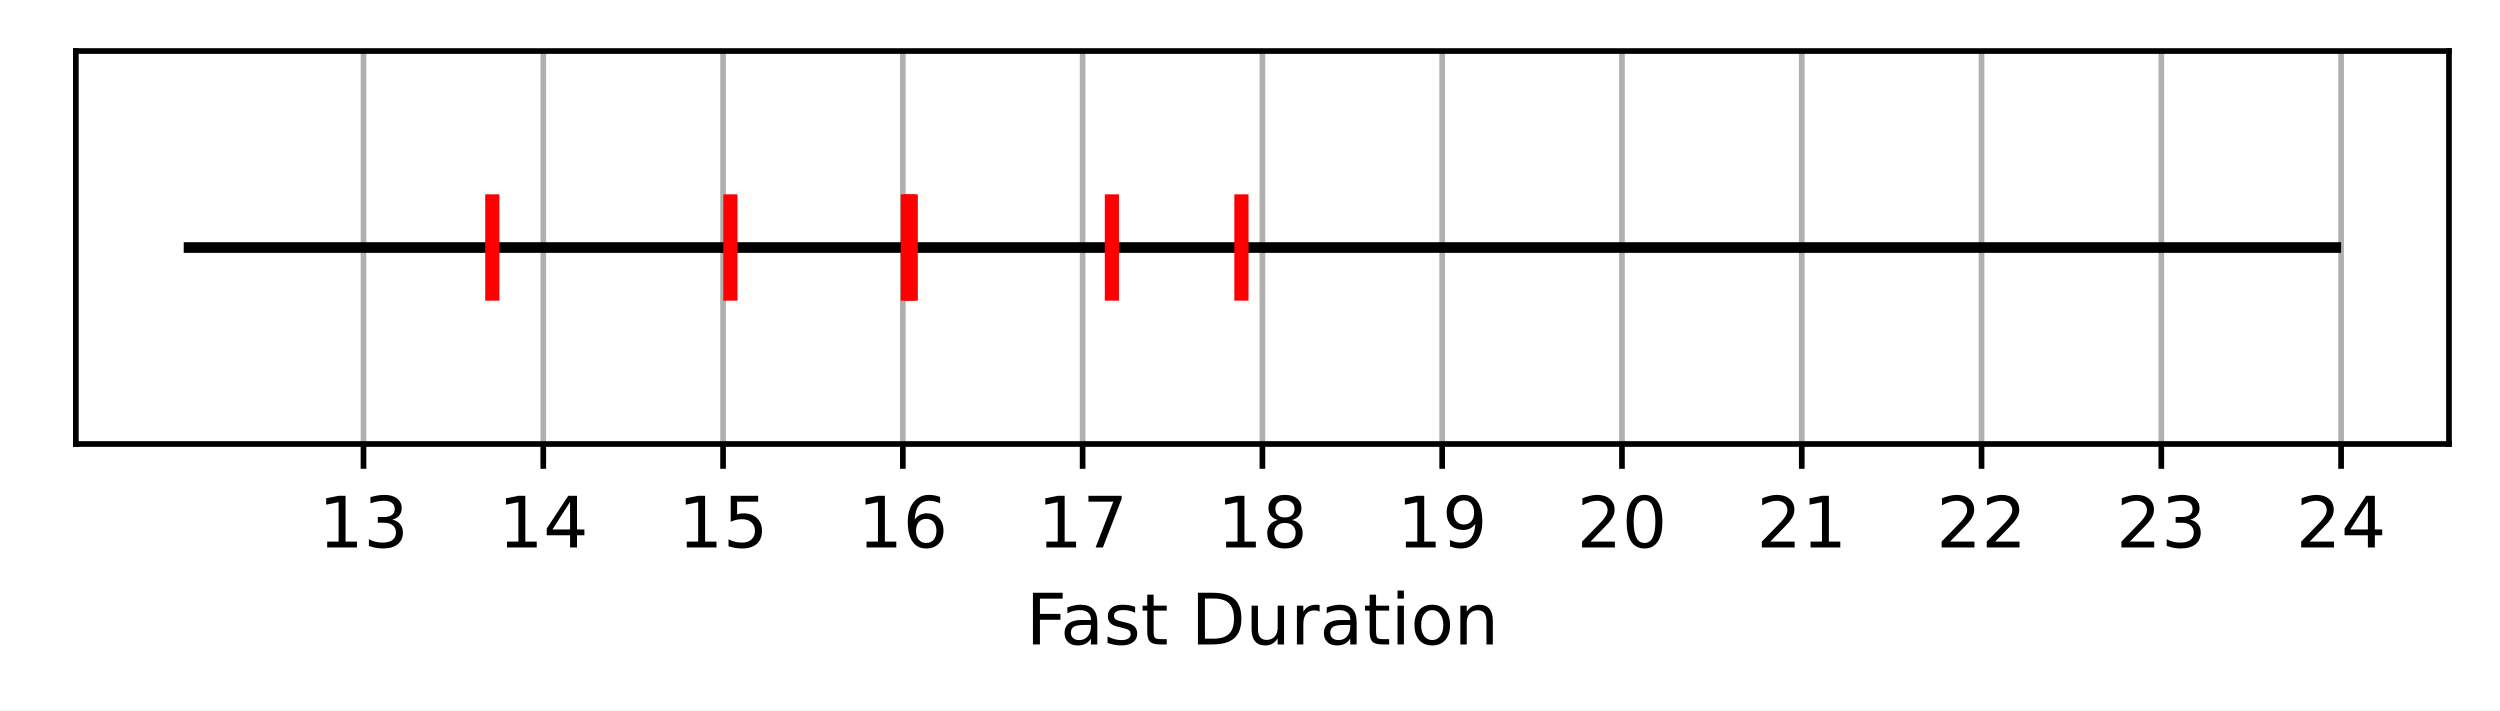
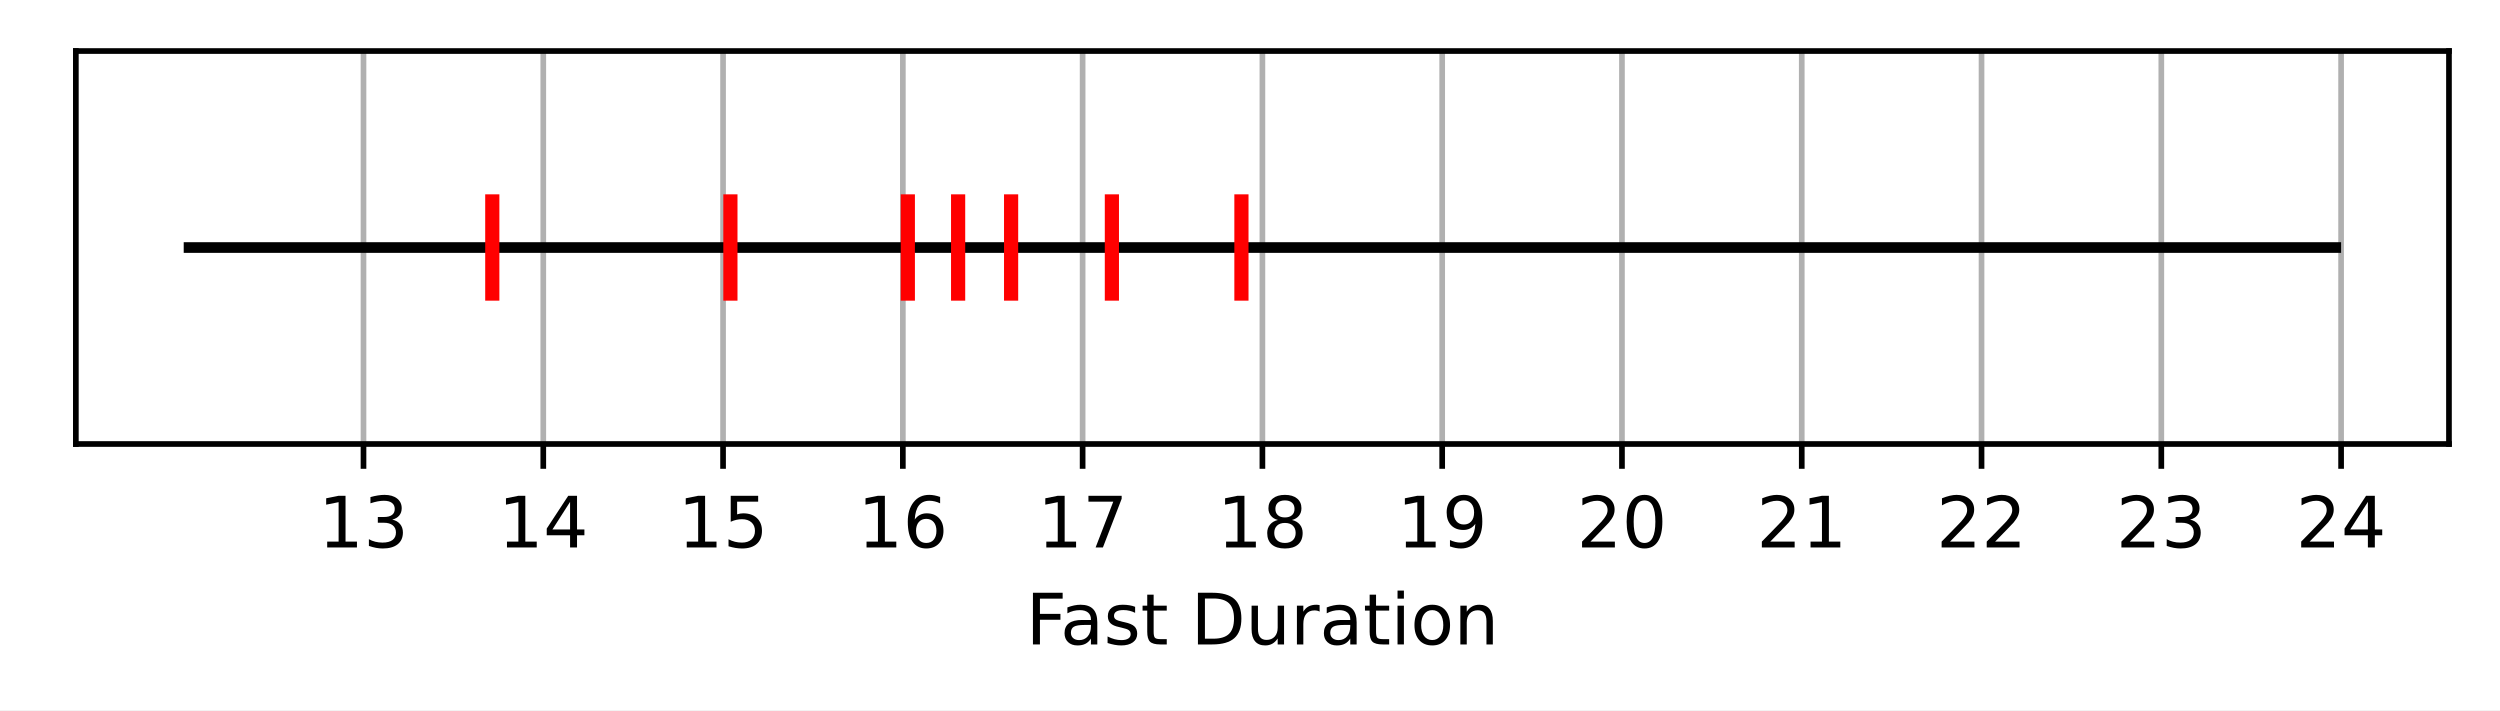
<svg xmlns="http://www.w3.org/2000/svg" xmlns:xlink="http://www.w3.org/1999/xlink" width="352.7pt" height="100.196pt" viewBox="0 0 352.7 100.196" version="1.1">
  <defs>
    <style type="text/css">*{stroke-linejoin: round; stroke-linecap: butt}</style>
  </defs>
  <g id="figure_1">
    <g id="patch_1">
      <path d="M 0 100.196  L 352.7 100.196  L 352.7 0  L 0 0  z " style="fill: #ffffff" />
    </g>
    <g id="axes_1">
      <g id="patch_2">
        <path d="M 10.7 62.64  L 345.5 62.64  L 345.5 7.2  L 10.7 7.2  z " style="fill: #ffffff" />
      </g>
      <g id="matplotlib.axis_1">
        <g id="xtick_1">
          <g id="line2d_1">
-             <path d="M 51.282 62.64  L 51.282 7.2  " clip-path="url(#p22bb72cb06)" style="fill: none; stroke: #b0b0b0; stroke-width: 0.8; stroke-linecap: square" />
+             <path d="M 51.282 62.64  L 51.282 7.2  " clip-path="url(#p19a2fb98a6)" style="fill: none; stroke: #b0b0b0; stroke-width: 0.8; stroke-linecap: square" />
          </g>
          <g id="line2d_2">
            <defs>
-               <path id="m835824dcfe" d="M 0 0  L 0 3.5  " style="stroke: #000000; stroke-width: 0.8" />
+               <path id="m333e14d06f" d="M 0 0  L 0 3.5  " style="stroke: #000000; stroke-width: 0.8" />
            </defs>
            <g>
-               <use xlink:href="#m835824dcfe" x="51.282" y="62.64" style="stroke: #000000; stroke-width: 0.8" />
+               <use xlink:href="#m333e14d06f" x="51.282" y="62.64" style="stroke: #000000; stroke-width: 0.8" />
            </g>
          </g>
          <g id="text_1">
            <g transform="translate(44.91932 77.23844)scale(0.1 -0.1)">
              <defs>
                <path id="DejaVuSans-31" d="M 794 531  L 1825 531  L 1825 4091  L 703 3866  L 703 4441  L 1819 4666  L 2450 4666  L 2450 531  L 3481 531  L 3481 0  L 794 0  L 794 531  z " transform="scale(0.015625)" />
                <path id="DejaVuSans-33" d="M 2597 2516  Q 3050 2419 3304 2112  Q 3559 1806 3559 1356  Q 3559 666 3084 287  Q 2609 -91 1734 -91  Q 1441 -91 1130 -33  Q 819 25 488 141  L 488 750  Q 750 597 1062 519  Q 1375 441 1716 441  Q 2309 441 2620 675  Q 2931 909 2931 1356  Q 2931 1769 2642 2001  Q 2353 2234 1838 2234  L 1294 2234  L 1294 2753  L 1863 2753  Q 2328 2753 2575 2939  Q 2822 3125 2822 3475  Q 2822 3834 2567 4026  Q 2313 4219 1838 4219  Q 1578 4219 1281 4162  Q 984 4106 628 3988  L 628 4550  Q 988 4650 1302 4700  Q 1616 4750 1894 4750  Q 2613 4750 3031 4423  Q 3450 4097 3450 3541  Q 3450 3153 3228 2886  Q 3006 2619 2597 2516  z " transform="scale(0.015625)" />
              </defs>
              <use xlink:href="#DejaVuSans-31" />
              <use xlink:href="#DejaVuSans-33" x="63.623" />
            </g>
          </g>
        </g>
        <g id="xtick_2">
          <g id="line2d_3">
-             <path d="M 76.645 62.64  L 76.645 7.2  " clip-path="url(#p22bb72cb06)" style="fill: none; stroke: #b0b0b0; stroke-width: 0.8; stroke-linecap: square" />
+             <path d="M 76.645 62.64  L 76.645 7.2  " clip-path="url(#p19a2fb98a6)" style="fill: none; stroke: #b0b0b0; stroke-width: 0.8; stroke-linecap: square" />
          </g>
          <g id="line2d_4">
            <g>
-               <use xlink:href="#m835824dcfe" x="76.645" y="62.64" style="stroke: #000000; stroke-width: 0.8" />
+               <use xlink:href="#m333e14d06f" x="76.645" y="62.64" style="stroke: #000000; stroke-width: 0.8" />
            </g>
          </g>
          <g id="text_2">
            <g transform="translate(70.28296 77.23844)scale(0.1 -0.1)">
              <defs>
                <path id="DejaVuSans-34" d="M 2419 4116  L 825 1625  L 2419 1625  L 2419 4116  z M 2253 4666  L 3047 4666  L 3047 1625  L 3713 1625  L 3713 1100  L 3047 1100  L 3047 0  L 2419 0  L 2419 1100  L 313 1100  L 313 1709  L 2253 4666  z " transform="scale(0.015625)" />
              </defs>
              <use xlink:href="#DejaVuSans-31" />
              <use xlink:href="#DejaVuSans-34" x="63.623" />
            </g>
          </g>
        </g>
        <g id="xtick_3">
          <g id="line2d_5">
-             <path d="M 102.009 62.64  L 102.009 7.2  " clip-path="url(#p22bb72cb06)" style="fill: none; stroke: #b0b0b0; stroke-width: 0.8; stroke-linecap: square" />
+             <path d="M 102.009 62.64  L 102.009 7.2  " clip-path="url(#p19a2fb98a6)" style="fill: none; stroke: #b0b0b0; stroke-width: 0.8; stroke-linecap: square" />
          </g>
          <g id="line2d_6">
            <g>
-               <use xlink:href="#m835824dcfe" x="102.009" y="62.64" style="stroke: #000000; stroke-width: 0.8" />
+               <use xlink:href="#m333e14d06f" x="102.009" y="62.64" style="stroke: #000000; stroke-width: 0.8" />
            </g>
          </g>
          <g id="text_3">
            <g transform="translate(95.64659 77.23844)scale(0.1 -0.1)">
              <defs>
                <path id="DejaVuSans-35" d="M 691 4666  L 3169 4666  L 3169 4134  L 1269 4134  L 1269 2991  Q 1406 3038 1543 3061  Q 1681 3084 1819 3084  Q 2600 3084 3056 2656  Q 3513 2228 3513 1497  Q 3513 744 3044 326  Q 2575 -91 1722 -91  Q 1428 -91 1123 -41  Q 819 9 494 109  L 494 744  Q 775 591 1075 516  Q 1375 441 1709 441  Q 2250 441 2565 725  Q 2881 1009 2881 1497  Q 2881 1984 2565 2268  Q 2250 2553 1709 2553  Q 1456 2553 1204 2497  Q 953 2441 691 2322  L 691 4666  z " transform="scale(0.015625)" />
              </defs>
              <use xlink:href="#DejaVuSans-31" />
              <use xlink:href="#DejaVuSans-35" x="63.623" />
            </g>
          </g>
        </g>
        <g id="xtick_4">
          <g id="line2d_7">
-             <path d="M 127.373 62.64  L 127.373 7.2  " clip-path="url(#p22bb72cb06)" style="fill: none; stroke: #b0b0b0; stroke-width: 0.8; stroke-linecap: square" />
+             <path d="M 127.373 62.64  L 127.373 7.2  " clip-path="url(#p19a2fb98a6)" style="fill: none; stroke: #b0b0b0; stroke-width: 0.8; stroke-linecap: square" />
          </g>
          <g id="line2d_8">
            <g>
-               <use xlink:href="#m835824dcfe" x="127.373" y="62.64" style="stroke: #000000; stroke-width: 0.8" />
+               <use xlink:href="#m333e14d06f" x="127.373" y="62.64" style="stroke: #000000; stroke-width: 0.8" />
            </g>
          </g>
          <g id="text_4">
            <g transform="translate(121.0102 77.23844)scale(0.1 -0.1)">
              <defs>
                <path id="DejaVuSans-36" d="M 2113 2584  Q 1688 2584 1439 2293  Q 1191 2003 1191 1497  Q 1191 994 1439 701  Q 1688 409 2113 409  Q 2538 409 2786 701  Q 3034 994 3034 1497  Q 3034 2003 2786 2293  Q 2538 2584 2113 2584  z M 3366 4563  L 3366 3988  Q 3128 4100 2886 4159  Q 2644 4219 2406 4219  Q 1781 4219 1451 3797  Q 1122 3375 1075 2522  Q 1259 2794 1537 2939  Q 1816 3084 2150 3084  Q 2853 3084 3261 2657  Q 3669 2231 3669 1497  Q 3669 778 3244 343  Q 2819 -91 2113 -91  Q 1303 -91 875 529  Q 447 1150 447 2328  Q 447 3434 972 4092  Q 1497 4750 2381 4750  Q 2619 4750 2861 4703  Q 3103 4656 3366 4563  z " transform="scale(0.015625)" />
              </defs>
              <use xlink:href="#DejaVuSans-31" />
              <use xlink:href="#DejaVuSans-36" x="63.623" />
            </g>
          </g>
        </g>
        <g id="xtick_5">
          <g id="line2d_9">
-             <path d="M 152.736 62.64  L 152.736 7.2  " clip-path="url(#p22bb72cb06)" style="fill: none; stroke: #b0b0b0; stroke-width: 0.8; stroke-linecap: square" />
+             <path d="M 152.736 62.64  L 152.736 7.2  " clip-path="url(#p19a2fb98a6)" style="fill: none; stroke: #b0b0b0; stroke-width: 0.8; stroke-linecap: square" />
          </g>
          <g id="line2d_10">
            <g>
-               <use xlink:href="#m835824dcfe" x="152.736" y="62.64" style="stroke: #000000; stroke-width: 0.8" />
+               <use xlink:href="#m333e14d06f" x="152.736" y="62.64" style="stroke: #000000; stroke-width: 0.8" />
            </g>
          </g>
          <g id="text_5">
            <g transform="translate(146.3739 77.23844)scale(0.1 -0.1)">
              <defs>
                <path id="DejaVuSans-37" d="M 525 4666  L 3525 4666  L 3525 4397  L 1831 0  L 1172 0  L 2766 4134  L 525 4134  L 525 4666  z " transform="scale(0.015625)" />
              </defs>
              <use xlink:href="#DejaVuSans-31" />
              <use xlink:href="#DejaVuSans-37" x="63.623" />
            </g>
          </g>
        </g>
        <g id="xtick_6">
          <g id="line2d_11">
-             <path d="M 178.1 62.64  L 178.1 7.2  " clip-path="url(#p22bb72cb06)" style="fill: none; stroke: #b0b0b0; stroke-width: 0.8; stroke-linecap: square" />
+             <path d="M 178.1 62.64  L 178.1 7.2  " clip-path="url(#p19a2fb98a6)" style="fill: none; stroke: #b0b0b0; stroke-width: 0.8; stroke-linecap: square" />
          </g>
          <g id="line2d_12">
            <g>
-               <use xlink:href="#m835824dcfe" x="178.1" y="62.64" style="stroke: #000000; stroke-width: 0.8" />
+               <use xlink:href="#m333e14d06f" x="178.1" y="62.64" style="stroke: #000000; stroke-width: 0.8" />
            </g>
          </g>
          <g id="text_6">
            <g transform="translate(171.7375 77.23844)scale(0.1 -0.1)">
              <defs>
                <path id="DejaVuSans-38" d="M 2034 2216  Q 1584 2216 1326 1975  Q 1069 1734 1069 1313  Q 1069 891 1326 650  Q 1584 409 2034 409  Q 2484 409 2743 651  Q 3003 894 3003 1313  Q 3003 1734 2745 1975  Q 2488 2216 2034 2216  z M 1403 2484  Q 997 2584 770 2862  Q 544 3141 544 3541  Q 544 4100 942 4425  Q 1341 4750 2034 4750  Q 2731 4750 3128 4425  Q 3525 4100 3525 3541  Q 3525 3141 3298 2862  Q 3072 2584 2669 2484  Q 3125 2378 3379 2068  Q 3634 1759 3634 1313  Q 3634 634 3220 271  Q 2806 -91 2034 -91  Q 1263 -91 848 271  Q 434 634 434 1313  Q 434 1759 690 2068  Q 947 2378 1403 2484  z M 1172 3481  Q 1172 3119 1398 2916  Q 1625 2713 2034 2713  Q 2441 2713 2670 2916  Q 2900 3119 2900 3481  Q 2900 3844 2670 4047  Q 2441 4250 2034 4250  Q 1625 4250 1398 4047  Q 1172 3844 1172 3481  z " transform="scale(0.015625)" />
              </defs>
              <use xlink:href="#DejaVuSans-31" />
              <use xlink:href="#DejaVuSans-38" x="63.623" />
            </g>
          </g>
        </g>
        <g id="xtick_7">
          <g id="line2d_13">
-             <path d="M 203.464 62.64  L 203.464 7.2  " clip-path="url(#p22bb72cb06)" style="fill: none; stroke: #b0b0b0; stroke-width: 0.8; stroke-linecap: square" />
+             <path d="M 203.464 62.64  L 203.464 7.2  " clip-path="url(#p19a2fb98a6)" style="fill: none; stroke: #b0b0b0; stroke-width: 0.8; stroke-linecap: square" />
          </g>
          <g id="line2d_14">
            <g>
-               <use xlink:href="#m835824dcfe" x="203.464" y="62.64" style="stroke: #000000; stroke-width: 0.8" />
+               <use xlink:href="#m333e14d06f" x="203.464" y="62.64" style="stroke: #000000; stroke-width: 0.8" />
            </g>
          </g>
          <g id="text_7">
            <g transform="translate(197.1011 77.23844)scale(0.1 -0.1)">
              <defs>
                <path id="DejaVuSans-39" d="M 703 97  L 703 672  Q 941 559 1184 500  Q 1428 441 1663 441  Q 2288 441 2617 861  Q 2947 1281 2994 2138  Q 2813 1869 2534 1725  Q 2256 1581 1919 1581  Q 1219 1581 811 2004  Q 403 2428 403 3163  Q 403 3881 828 4315  Q 1253 4750 1959 4750  Q 2769 4750 3195 4129  Q 3622 3509 3622 2328  Q 3622 1225 3098 567  Q 2575 -91 1691 -91  Q 1453 -91 1209 -44  Q 966 3 703 97  z M 1959 2075  Q 2384 2075 2632 2365  Q 2881 2656 2881 3163  Q 2881 3666 2632 3958  Q 2384 4250 1959 4250  Q 1534 4250 1286 3958  Q 1038 3666 1038 3163  Q 1038 2656 1286 2365  Q 1534 2075 1959 2075  z " transform="scale(0.015625)" />
              </defs>
              <use xlink:href="#DejaVuSans-31" />
              <use xlink:href="#DejaVuSans-39" x="63.623" />
            </g>
          </g>
        </g>
        <g id="xtick_8">
          <g id="line2d_15">
-             <path d="M 228.827 62.64  L 228.827 7.2  " clip-path="url(#p22bb72cb06)" style="fill: none; stroke: #b0b0b0; stroke-width: 0.8; stroke-linecap: square" />
+             <path d="M 228.827 62.64  L 228.827 7.2  " clip-path="url(#p19a2fb98a6)" style="fill: none; stroke: #b0b0b0; stroke-width: 0.8; stroke-linecap: square" />
          </g>
          <g id="line2d_16">
            <g>
-               <use xlink:href="#m835824dcfe" x="228.827" y="62.64" style="stroke: #000000; stroke-width: 0.8" />
+               <use xlink:href="#m333e14d06f" x="228.827" y="62.64" style="stroke: #000000; stroke-width: 0.8" />
            </g>
          </g>
          <g id="text_8">
            <g transform="translate(222.4648 77.23844)scale(0.1 -0.1)">
              <defs>
                <path id="DejaVuSans-32" d="M 1228 531  L 3431 531  L 3431 0  L 469 0  L 469 531  Q 828 903 1448 1529  Q 2069 2156 2228 2338  Q 2531 2678 2651 2914  Q 2772 3150 2772 3378  Q 2772 3750 2511 3984  Q 2250 4219 1831 4219  Q 1534 4219 1204 4116  Q 875 4013 500 3803  L 500 4441  Q 881 4594 1212 4672  Q 1544 4750 1819 4750  Q 2544 4750 2975 4387  Q 3406 4025 3406 3419  Q 3406 3131 3298 2873  Q 3191 2616 2906 2266  Q 2828 2175 2409 1742  Q 1991 1309 1228 531  z " transform="scale(0.015625)" />
                <path id="DejaVuSans-30" d="M 2034 4250  Q 1547 4250 1301 3770  Q 1056 3291 1056 2328  Q 1056 1369 1301 889  Q 1547 409 2034 409  Q 2525 409 2770 889  Q 3016 1369 3016 2328  Q 3016 3291 2770 3770  Q 2525 4250 2034 4250  z M 2034 4750  Q 2819 4750 3233 4129  Q 3647 3509 3647 2328  Q 3647 1150 3233 529  Q 2819 -91 2034 -91  Q 1250 -91 836 529  Q 422 1150 422 2328  Q 422 3509 836 4129  Q 1250 4750 2034 4750  z " transform="scale(0.015625)" />
              </defs>
              <use xlink:href="#DejaVuSans-32" />
              <use xlink:href="#DejaVuSans-30" x="63.623" />
            </g>
          </g>
        </g>
        <g id="xtick_9">
          <g id="line2d_17">
-             <path d="M 254.191 62.64  L 254.191 7.2  " clip-path="url(#p22bb72cb06)" style="fill: none; stroke: #b0b0b0; stroke-width: 0.8; stroke-linecap: square" />
+             <path d="M 254.191 62.64  L 254.191 7.2  " clip-path="url(#p19a2fb98a6)" style="fill: none; stroke: #b0b0b0; stroke-width: 0.8; stroke-linecap: square" />
          </g>
          <g id="line2d_18">
            <g>
-               <use xlink:href="#m835824dcfe" x="254.191" y="62.64" style="stroke: #000000; stroke-width: 0.8" />
+               <use xlink:href="#m333e14d06f" x="254.191" y="62.64" style="stroke: #000000; stroke-width: 0.8" />
            </g>
          </g>
          <g id="text_9">
            <g transform="translate(247.8284 77.23844)scale(0.1 -0.1)">
              <use xlink:href="#DejaVuSans-32" />
              <use xlink:href="#DejaVuSans-31" x="63.623" />
            </g>
          </g>
        </g>
        <g id="xtick_10">
          <g id="line2d_19">
-             <path d="M 279.555 62.64  L 279.555 7.2  " clip-path="url(#p22bb72cb06)" style="fill: none; stroke: #b0b0b0; stroke-width: 0.8; stroke-linecap: square" />
+             <path d="M 279.555 62.64  L 279.555 7.2  " clip-path="url(#p19a2fb98a6)" style="fill: none; stroke: #b0b0b0; stroke-width: 0.8; stroke-linecap: square" />
          </g>
          <g id="line2d_20">
            <g>
-               <use xlink:href="#m835824dcfe" x="279.555" y="62.64" style="stroke: #000000; stroke-width: 0.8" />
+               <use xlink:href="#m333e14d06f" x="279.555" y="62.64" style="stroke: #000000; stroke-width: 0.8" />
            </g>
          </g>
          <g id="text_10">
            <g transform="translate(273.192 77.23844)scale(0.1 -0.1)">
              <use xlink:href="#DejaVuSans-32" />
              <use xlink:href="#DejaVuSans-32" x="63.623" />
            </g>
          </g>
        </g>
        <g id="xtick_11">
          <g id="line2d_21">
-             <path d="M 304.918 62.64  L 304.918 7.2  " clip-path="url(#p22bb72cb06)" style="fill: none; stroke: #b0b0b0; stroke-width: 0.8; stroke-linecap: square" />
+             <path d="M 304.918 62.64  L 304.918 7.2  " clip-path="url(#p19a2fb98a6)" style="fill: none; stroke: #b0b0b0; stroke-width: 0.8; stroke-linecap: square" />
          </g>
          <g id="line2d_22">
            <g>
-               <use xlink:href="#m835824dcfe" x="304.918" y="62.64" style="stroke: #000000; stroke-width: 0.8" />
+               <use xlink:href="#m333e14d06f" x="304.918" y="62.64" style="stroke: #000000; stroke-width: 0.8" />
            </g>
          </g>
          <g id="text_11">
            <g transform="translate(298.5557 77.23844)scale(0.1 -0.1)">
              <use xlink:href="#DejaVuSans-32" />
              <use xlink:href="#DejaVuSans-33" x="63.623" />
            </g>
          </g>
        </g>
        <g id="xtick_12">
          <g id="line2d_23">
-             <path d="M 330.282 62.64  L 330.282 7.2  " clip-path="url(#p22bb72cb06)" style="fill: none; stroke: #b0b0b0; stroke-width: 0.8; stroke-linecap: square" />
+             <path d="M 330.282 62.64  L 330.282 7.2  " clip-path="url(#p19a2fb98a6)" style="fill: none; stroke: #b0b0b0; stroke-width: 0.8; stroke-linecap: square" />
          </g>
          <g id="line2d_24">
            <g>
-               <use xlink:href="#m835824dcfe" x="330.282" y="62.64" style="stroke: #000000; stroke-width: 0.8" />
+               <use xlink:href="#m333e14d06f" x="330.282" y="62.64" style="stroke: #000000; stroke-width: 0.8" />
            </g>
          </g>
          <g id="text_12">
            <g transform="translate(323.9193 77.23844)scale(0.1 -0.1)">
              <use xlink:href="#DejaVuSans-32" />
              <use xlink:href="#DejaVuSans-34" x="63.623" />
            </g>
          </g>
        </g>
        <g id="text_13">
          <g transform="translate(144.7469 90.91656)scale(0.1 -0.1)">
            <defs>
              <path id="DejaVuSans-46" d="M 628 4666  L 3309 4666  L 3309 4134  L 1259 4134  L 1259 2759  L 3109 2759  L 3109 2228  L 1259 2228  L 1259 0  L 628 0  L 628 4666  z " transform="scale(0.015625)" />
              <path id="DejaVuSans-61" d="M 2194 1759  Q 1497 1759 1228 1600  Q 959 1441 959 1056  Q 959 750 1161 570  Q 1363 391 1709 391  Q 2188 391 2477 730  Q 2766 1069 2766 1631  L 2766 1759  L 2194 1759  z M 3341 1997  L 3341 0  L 2766 0  L 2766 531  Q 2569 213 2275 61  Q 1981 -91 1556 -91  Q 1019 -91 701 211  Q 384 513 384 1019  Q 384 1609 779 1909  Q 1175 2209 1959 2209  L 2766 2209  L 2766 2266  Q 2766 2663 2505 2880  Q 2244 3097 1772 3097  Q 1472 3097 1187 3025  Q 903 2953 641 2809  L 641 3341  Q 956 3463 1253 3523  Q 1550 3584 1831 3584  Q 2591 3584 2966 3190  Q 3341 2797 3341 1997  z " transform="scale(0.015625)" />
              <path id="DejaVuSans-73" d="M 2834 3397  L 2834 2853  Q 2591 2978 2328 3040  Q 2066 3103 1784 3103  Q 1356 3103 1142 2972  Q 928 2841 928 2578  Q 928 2378 1081 2264  Q 1234 2150 1697 2047  L 1894 2003  Q 2506 1872 2764 1633  Q 3022 1394 3022 966  Q 3022 478 2636 193  Q 2250 -91 1575 -91  Q 1294 -91 989 -36  Q 684 19 347 128  L 347 722  Q 666 556 975 473  Q 1284 391 1588 391  Q 1994 391 2212 530  Q 2431 669 2431 922  Q 2431 1156 2273 1281  Q 2116 1406 1581 1522  L 1381 1569  Q 847 1681 609 1914  Q 372 2147 372 2553  Q 372 3047 722 3315  Q 1072 3584 1716 3584  Q 2034 3584 2315 3537  Q 2597 3491 2834 3397  z " transform="scale(0.015625)" />
              <path id="DejaVuSans-74" d="M 1172 4494  L 1172 3500  L 2356 3500  L 2356 3053  L 1172 3053  L 1172 1153  Q 1172 725 1289 603  Q 1406 481 1766 481  L 2356 481  L 2356 0  L 1766 0  Q 1100 0 847 248  Q 594 497 594 1153  L 594 3053  L 172 3053  L 172 3500  L 594 3500  L 594 4494  L 1172 4494  z " transform="scale(0.015625)" />
              <path id="DejaVuSans-20" transform="scale(0.015625)" />
              <path id="DejaVuSans-44" d="M 1259 4147  L 1259 519  L 2022 519  Q 2988 519 3436 956  Q 3884 1394 3884 2338  Q 3884 3275 3436 3711  Q 2988 4147 2022 4147  L 1259 4147  z M 628 4666  L 1925 4666  Q 3281 4666 3915 4102  Q 4550 3538 4550 2338  Q 4550 1131 3912 565  Q 3275 0 1925 0  L 628 0  L 628 4666  z " transform="scale(0.015625)" />
              <path id="DejaVuSans-75" d="M 544 1381  L 544 3500  L 1119 3500  L 1119 1403  Q 1119 906 1312 657  Q 1506 409 1894 409  Q 2359 409 2629 706  Q 2900 1003 2900 1516  L 2900 3500  L 3475 3500  L 3475 0  L 2900 0  L 2900 538  Q 2691 219 2414 64  Q 2138 -91 1772 -91  Q 1169 -91 856 284  Q 544 659 544 1381  z M 1991 3584  L 1991 3584  z " transform="scale(0.015625)" />
              <path id="DejaVuSans-72" d="M 2631 2963  Q 2534 3019 2420 3045  Q 2306 3072 2169 3072  Q 1681 3072 1420 2755  Q 1159 2438 1159 1844  L 1159 0  L 581 0  L 581 3500  L 1159 3500  L 1159 2956  Q 1341 3275 1631 3429  Q 1922 3584 2338 3584  Q 2397 3584 2469 3576  Q 2541 3569 2628 3553  L 2631 2963  z " transform="scale(0.015625)" />
              <path id="DejaVuSans-69" d="M 603 3500  L 1178 3500  L 1178 0  L 603 0  L 603 3500  z M 603 4863  L 1178 4863  L 1178 4134  L 603 4134  L 603 4863  z " transform="scale(0.015625)" />
              <path id="DejaVuSans-6f" d="M 1959 3097  Q 1497 3097 1228 2736  Q 959 2375 959 1747  Q 959 1119 1226 758  Q 1494 397 1959 397  Q 2419 397 2687 759  Q 2956 1122 2956 1747  Q 2956 2369 2687 2733  Q 2419 3097 1959 3097  z M 1959 3584  Q 2709 3584 3137 3096  Q 3566 2609 3566 1747  Q 3566 888 3137 398  Q 2709 -91 1959 -91  Q 1206 -91 779 398  Q 353 888 353 1747  Q 353 2609 779 3096  Q 1206 3584 1959 3584  z " transform="scale(0.015625)" />
              <path id="DejaVuSans-6e" d="M 3513 2113  L 3513 0  L 2938 0  L 2938 2094  Q 2938 2591 2744 2837  Q 2550 3084 2163 3084  Q 1697 3084 1428 2787  Q 1159 2491 1159 1978  L 1159 0  L 581 0  L 581 3500  L 1159 3500  L 1159 2956  Q 1366 3272 1645 3428  Q 1925 3584 2291 3584  Q 2894 3584 3203 3211  Q 3513 2838 3513 2113  z " transform="scale(0.015625)" />
            </defs>
            <use xlink:href="#DejaVuSans-46" />
            <use xlink:href="#DejaVuSans-61" x="48.395" />
            <use xlink:href="#DejaVuSans-73" x="109.674" />
            <use xlink:href="#DejaVuSans-74" x="161.773" />
            <use xlink:href="#DejaVuSans-20" x="200.982" />
            <use xlink:href="#DejaVuSans-44" x="232.77" />
            <use xlink:href="#DejaVuSans-75" x="309.771" />
            <use xlink:href="#DejaVuSans-72" x="373.15" />
            <use xlink:href="#DejaVuSans-61" x="414.264" />
            <use xlink:href="#DejaVuSans-74" x="475.543" />
            <use xlink:href="#DejaVuSans-69" x="514.752" />
            <use xlink:href="#DejaVuSans-6f" x="542.535" />
            <use xlink:href="#DejaVuSans-6e" x="603.717" />
          </g>
        </g>
      </g>
      <g id="LineCollection_1">
-         <path d="M 25.918 34.92  L 330.282 34.92  " clip-path="url(#p22bb72cb06)" style="fill: none; stroke: #000000; stroke-width: 1.5" />
+         <path d="M 25.918 34.92  L 330.282 34.92  " clip-path="url(#p19a2fb98a6)" style="fill: none; stroke: #000000; stroke-width: 1.5" />
      </g>
      <g id="line2d_25">
        <defs>
-           <path id="m10262f2ab1" d="M 0 7.5  L 0 -7.5  " style="stroke: #ff0000; stroke-width: 2" />
+           <path id="m00741ce488" d="M 0 7.5  L 0 -7.5  " style="stroke: #ff0000; stroke-width: 2" />
        </defs>
-         <g clip-path="url(#p22bb72cb06)">
-           <use xlink:href="#m10262f2ab1" x="103.045" y="34.92" style="fill: #ff0000; stroke: #ff0000; stroke-width: 2" />
-           <use xlink:href="#m10262f2ab1" x="175.141" y="34.92" style="fill: #ff0000; stroke: #ff0000; stroke-width: 2" />
-           <use xlink:href="#m10262f2ab1" x="156.865" y="34.92" style="fill: #ff0000; stroke: #ff0000; stroke-width: 2" />
-           <use xlink:href="#m10262f2ab1" x="69.452" y="34.92" style="fill: #ff0000; stroke: #ff0000; stroke-width: 2" />
-           <use xlink:href="#m10262f2ab1" x="128.077" y="34.92" style="fill: #ff0000; stroke: #ff0000; stroke-width: 2" />
-           <use xlink:href="#m10262f2ab1" x="128.486" y="34.92" style="fill: #ff0000; stroke: #ff0000; stroke-width: 2" />
+         <g clip-path="url(#p19a2fb98a6)">
+           <use xlink:href="#m00741ce488" x="142.647" y="34.92" style="fill: #ff0000; stroke: #ff0000; stroke-width: 2" />
+           <use xlink:href="#m00741ce488" x="135.172" y="34.92" style="fill: #ff0000; stroke: #ff0000; stroke-width: 2" />
+           <use xlink:href="#m00741ce488" x="103.045" y="34.92" style="fill: #ff0000; stroke: #ff0000; stroke-width: 2" />
+           <use xlink:href="#m00741ce488" x="175.141" y="34.92" style="fill: #ff0000; stroke: #ff0000; stroke-width: 2" />
+           <use xlink:href="#m00741ce488" x="156.865" y="34.92" style="fill: #ff0000; stroke: #ff0000; stroke-width: 2" />
+           <use xlink:href="#m00741ce488" x="69.452" y="34.92" style="fill: #ff0000; stroke: #ff0000; stroke-width: 2" />
+           <use xlink:href="#m00741ce488" x="128.077" y="34.92" style="fill: #ff0000; stroke: #ff0000; stroke-width: 2" />
        </g>
      </g>
      <g id="patch_3">
        <path d="M 10.7 62.64  L 10.7 7.2  " style="fill: none; stroke: #000000; stroke-width: 0.8; stroke-linejoin: miter; stroke-linecap: square" />
      </g>
      <g id="patch_4">
        <path d="M 345.5 62.64  L 345.5 7.2  " style="fill: none; stroke: #000000; stroke-width: 0.8; stroke-linejoin: miter; stroke-linecap: square" />
      </g>
      <g id="patch_5">
        <path d="M 10.7 62.64  L 345.5 62.64  " style="fill: none; stroke: #000000; stroke-width: 0.8; stroke-linejoin: miter; stroke-linecap: square" />
      </g>
      <g id="patch_6">
        <path d="M 10.7 7.2  L 345.5 7.2  " style="fill: none; stroke: #000000; stroke-width: 0.8; stroke-linejoin: miter; stroke-linecap: square" />
      </g>
    </g>
  </g>
  <defs>
-     <clipPath id="p22bb72cb06">
+     <clipPath id="p19a2fb98a6">
      <rect x="10.7" y="7.2" width="334.8" height="55.44" />
    </clipPath>
  </defs>
</svg>
